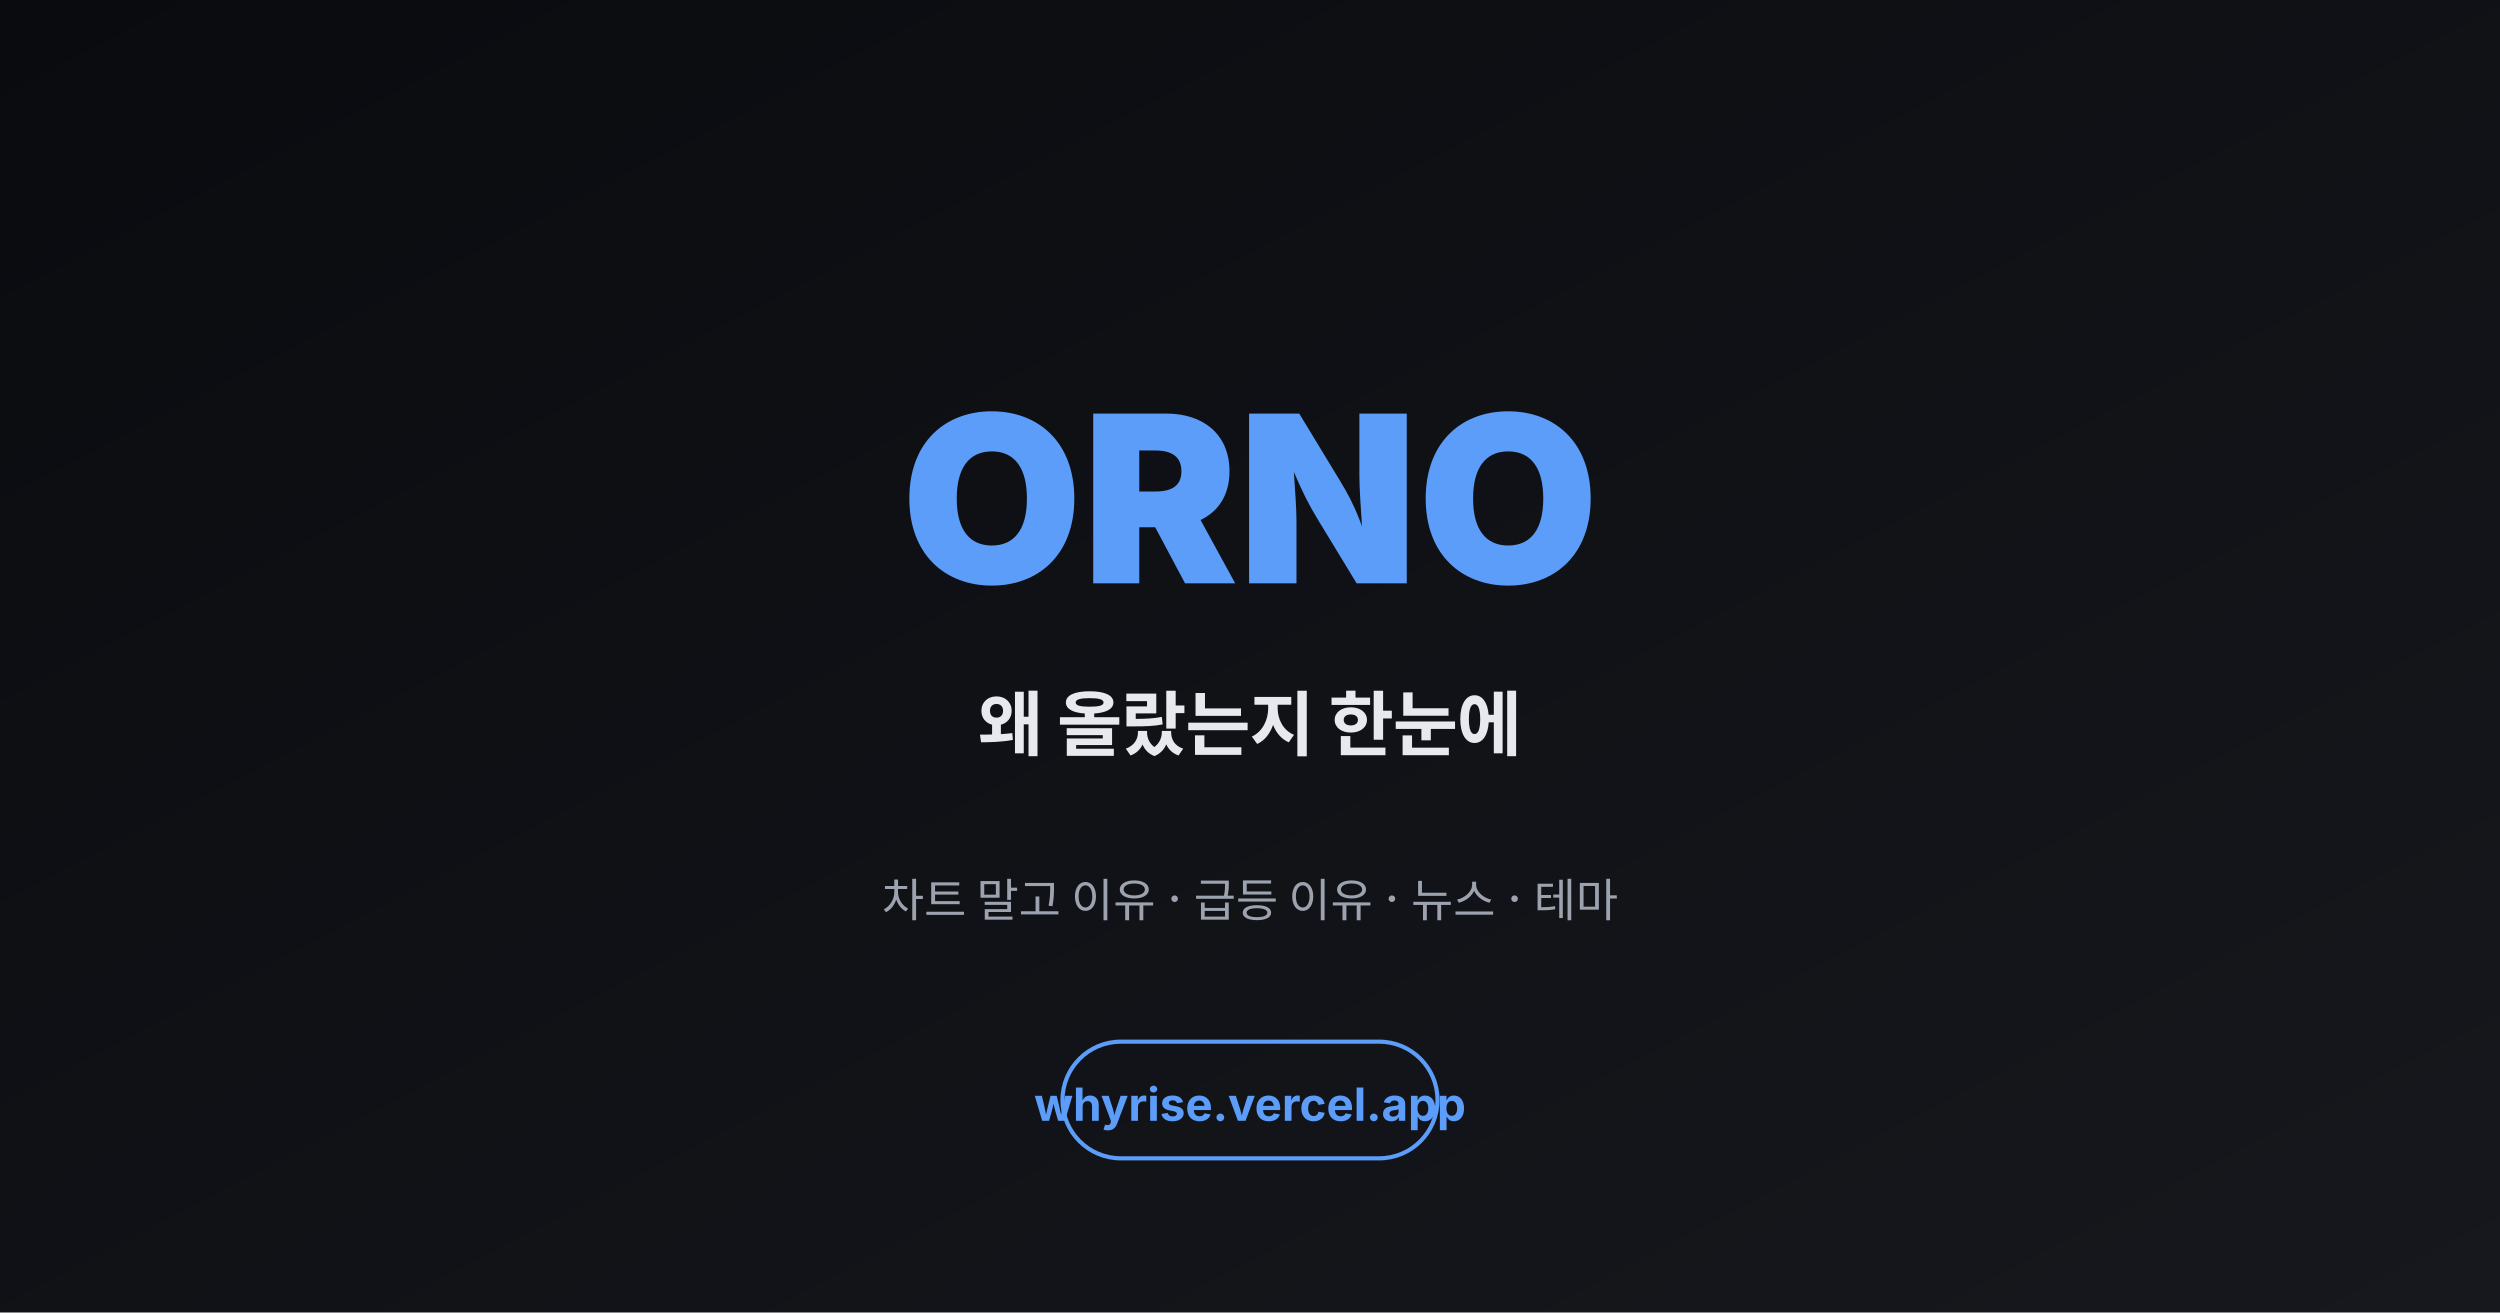
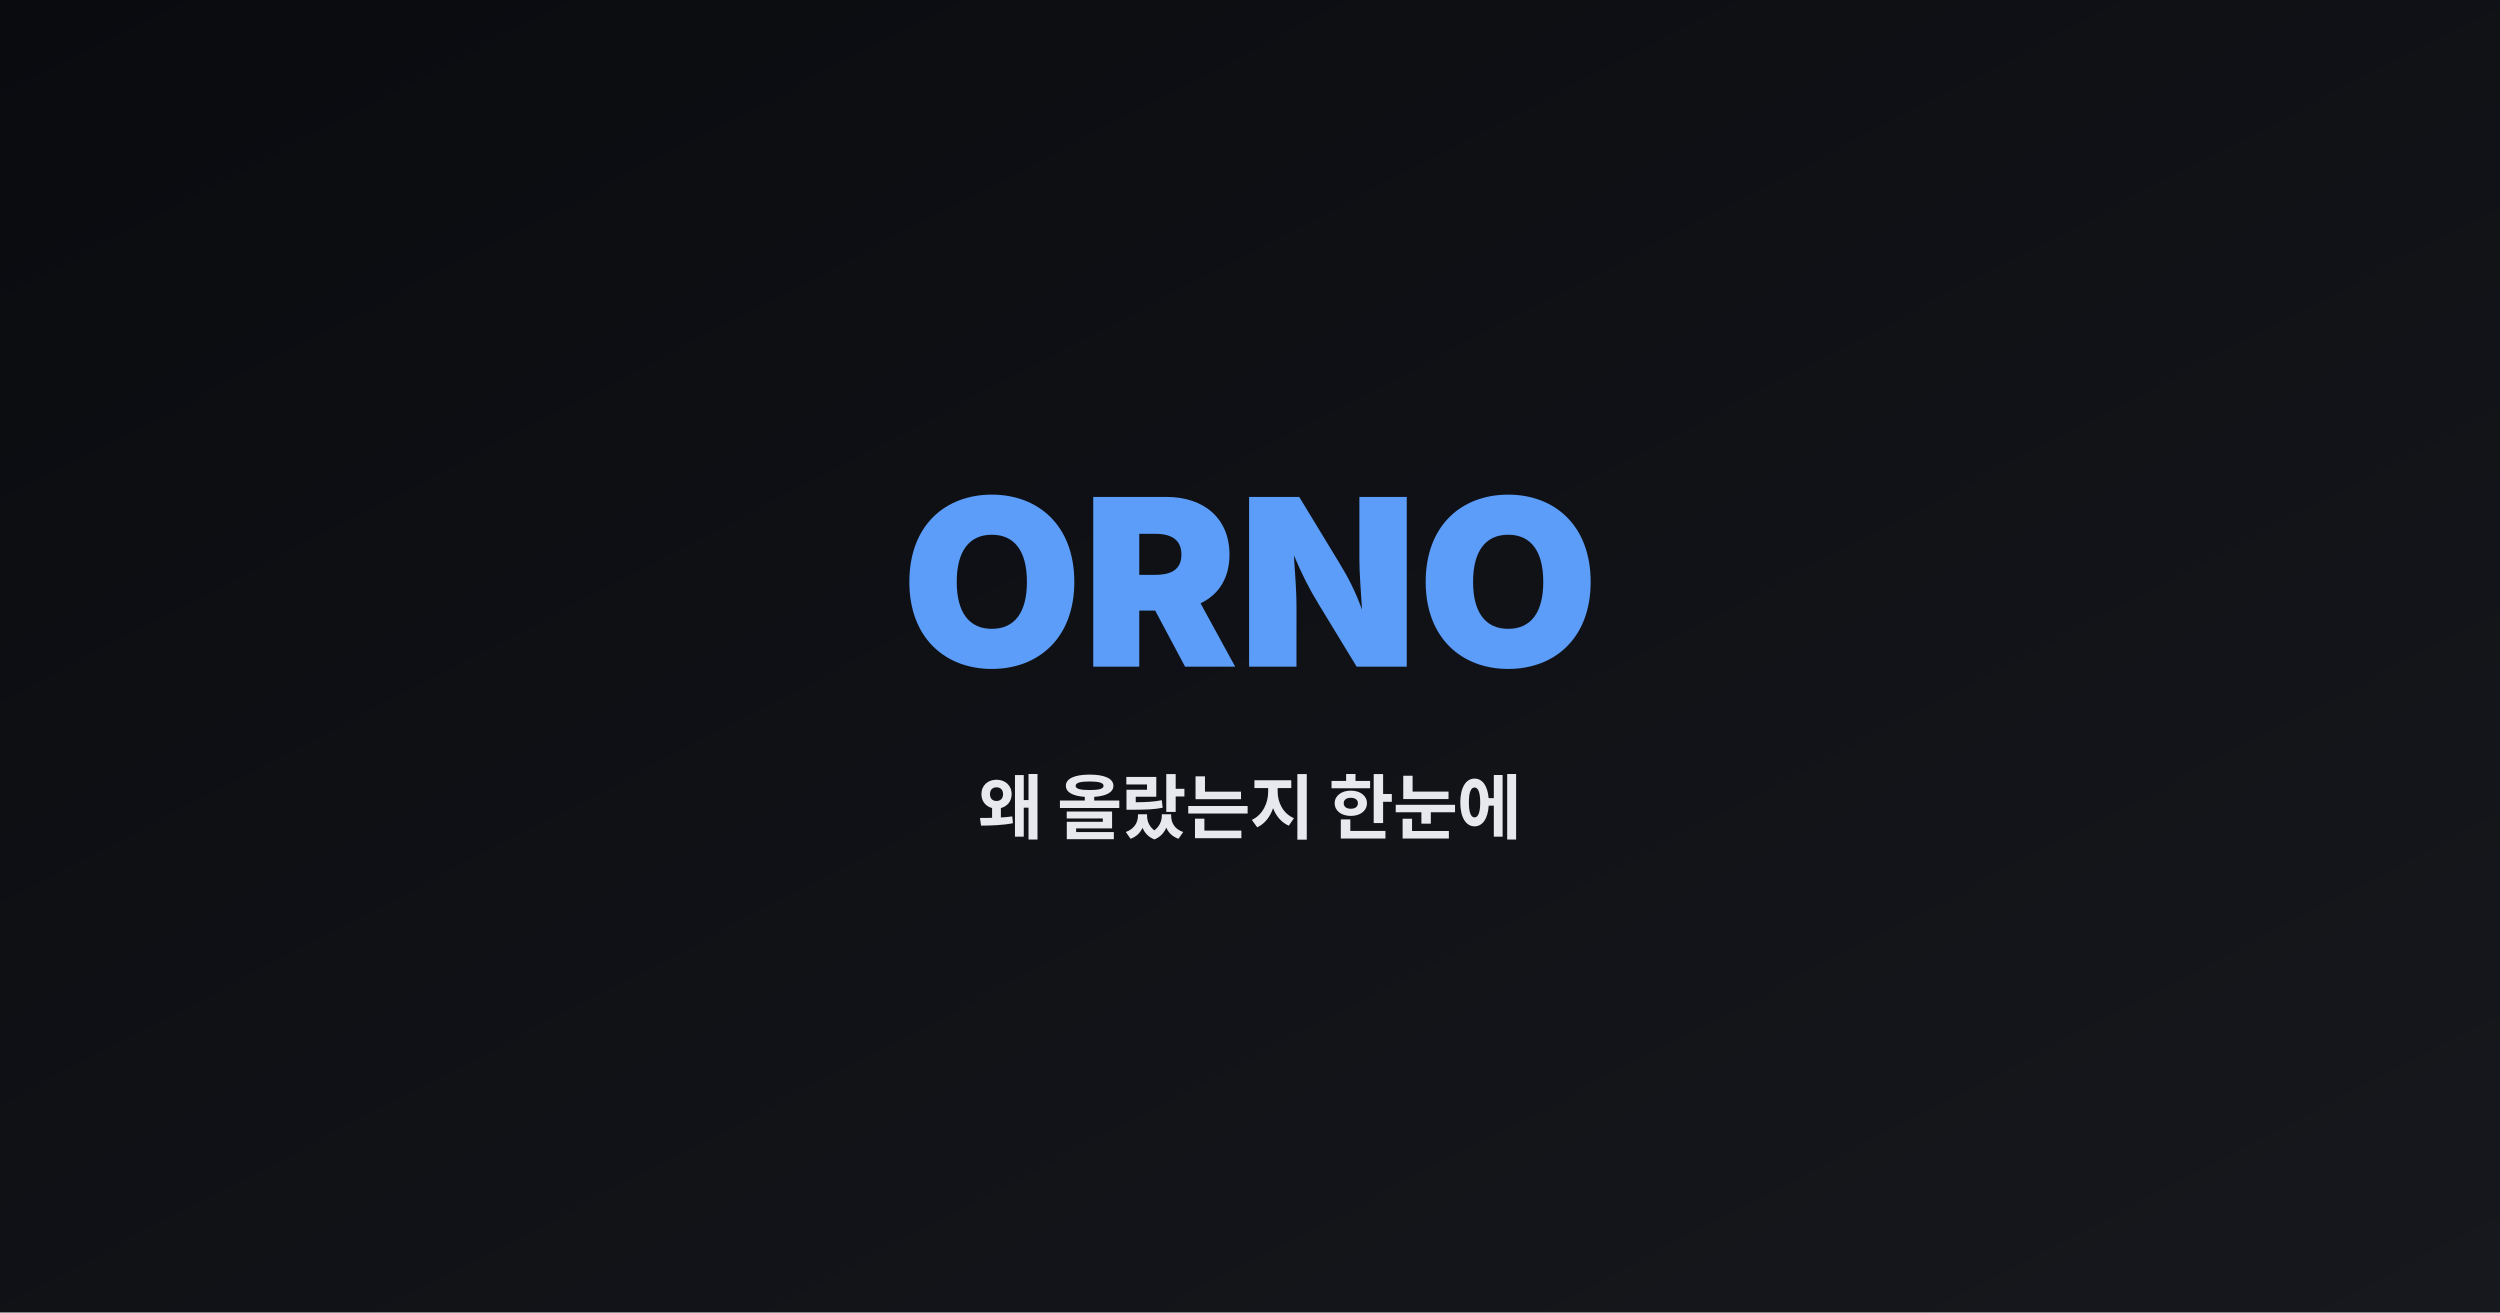
<svg xmlns="http://www.w3.org/2000/svg" width="1200" height="630" viewBox="0 0 1200 630">
  <defs>
    <linearGradient id="bg" x1="0" y1="0" x2="1" y2="1">
      <stop offset="0%" stop-color="#0a0b0f" />
      <stop offset="100%" stop-color="#16181d" />
    </linearGradient>
  </defs>
  <rect width="1200" height="630" fill="url(#bg)" />
-   <text x="600" y="280" text-anchor="middle" font-family="-apple-system,BlinkMacSystemFont,Pretendard,Noto Sans KR,sans-serif" font-size="112" font-weight="850" fill="#5b9df9" letter-spacing="0">ORNO</text>
-   <text x="600" y="360" text-anchor="middle" font-family="-apple-system,BlinkMacSystemFont,Pretendard,Noto Sans KR,sans-serif" font-size="34" font-weight="600" fill="#e7e9ee" letter-spacing="-0.5">왜 올랐는지 한눈에</text>
-   <text x="600" y="440" text-anchor="middle" font-family="-apple-system,BlinkMacSystemFont,Pretendard,Noto Sans KR,sans-serif" font-size="22" font-weight="500" fill="#9ca3af" letter-spacing="0">차트 말고 이유 · 급등 이유 · 뉴스 · 테마</text>
-   <rect x="510" y="500" width="180" height="56" rx="28" fill="none" stroke="#5b9df9" stroke-width="2" />
-   <text x="600" y="538" text-anchor="middle" font-family="-apple-system,BlinkMacSystemFont,Pretendard,Noto Sans KR,sans-serif" font-size="22" font-weight="700" fill="#5b9df9">whyrise.vercel.app</text>
+   <text x="600" y="320" text-anchor="middle" font-family="-apple-system,BlinkMacSystemFont,Pretendard,Noto Sans KR,sans-serif" font-size="112" font-weight="850" fill="#5b9df9" letter-spacing="0">ORNO</text>
+   <text x="600" y="400" text-anchor="middle" font-family="-apple-system,BlinkMacSystemFont,Pretendard,Noto Sans KR,sans-serif" font-size="34" font-weight="600" fill="#e7e9ee" letter-spacing="-0.5">왜 올랐는지 한눈에</text>
</svg>
